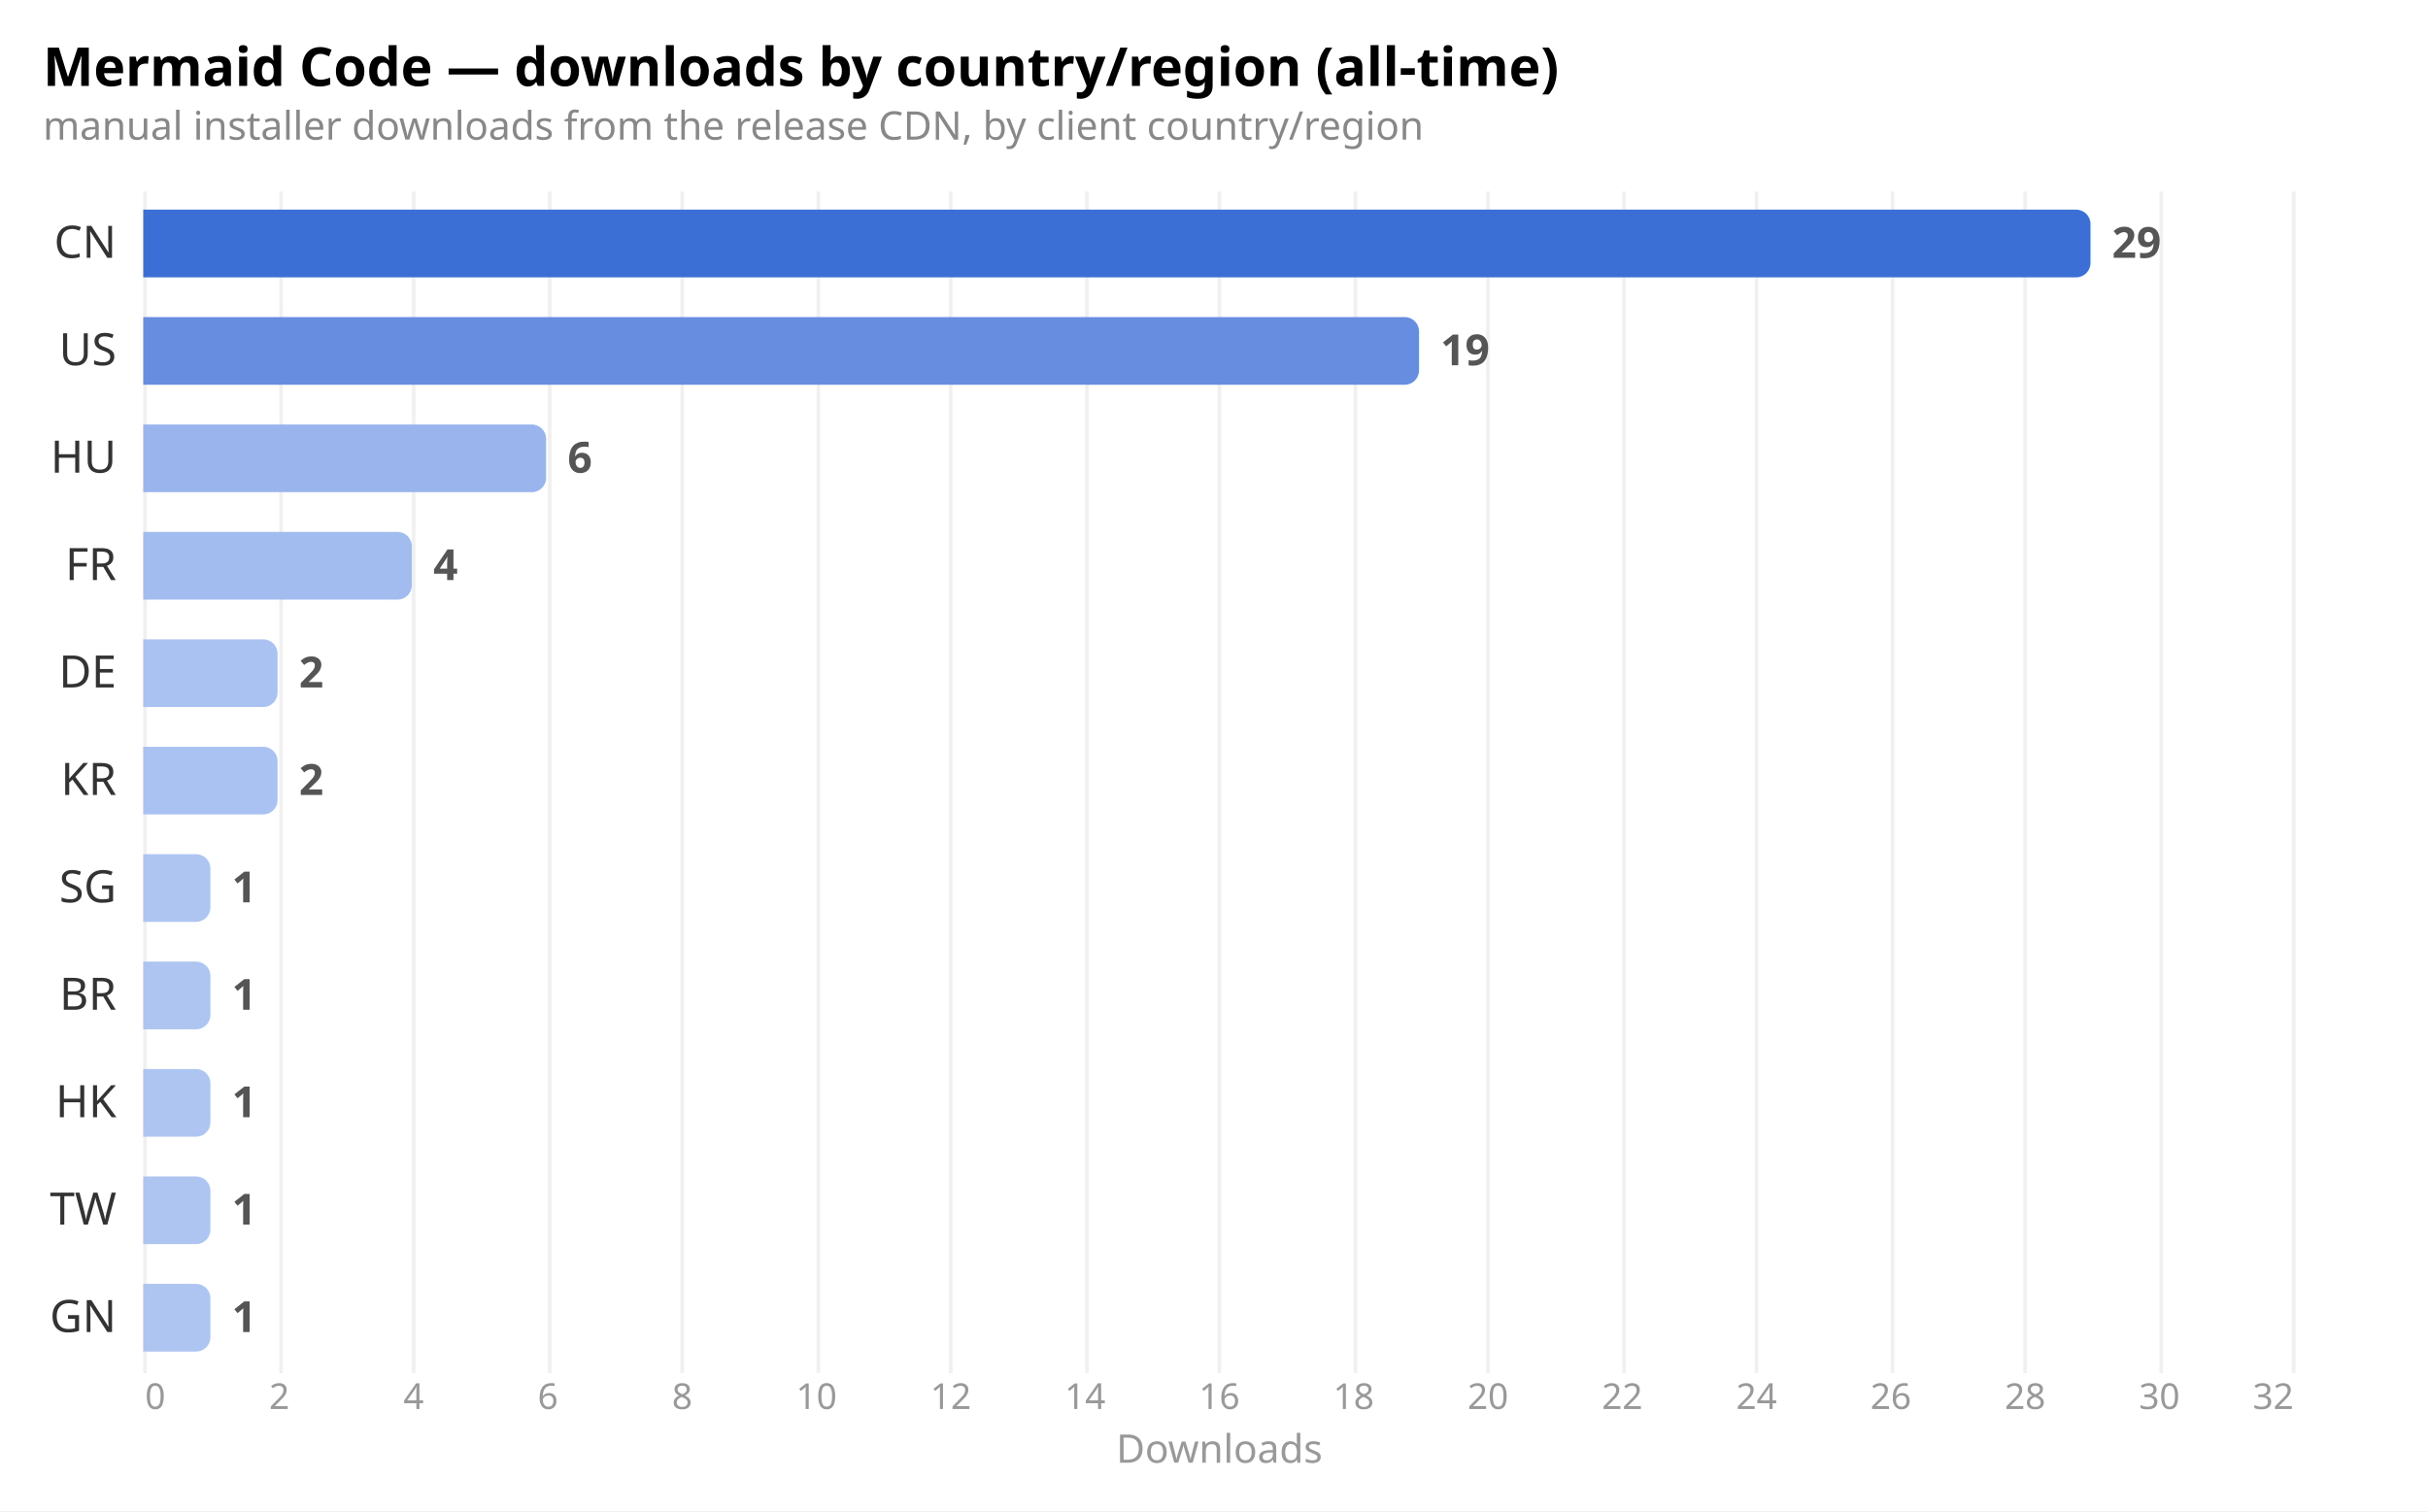
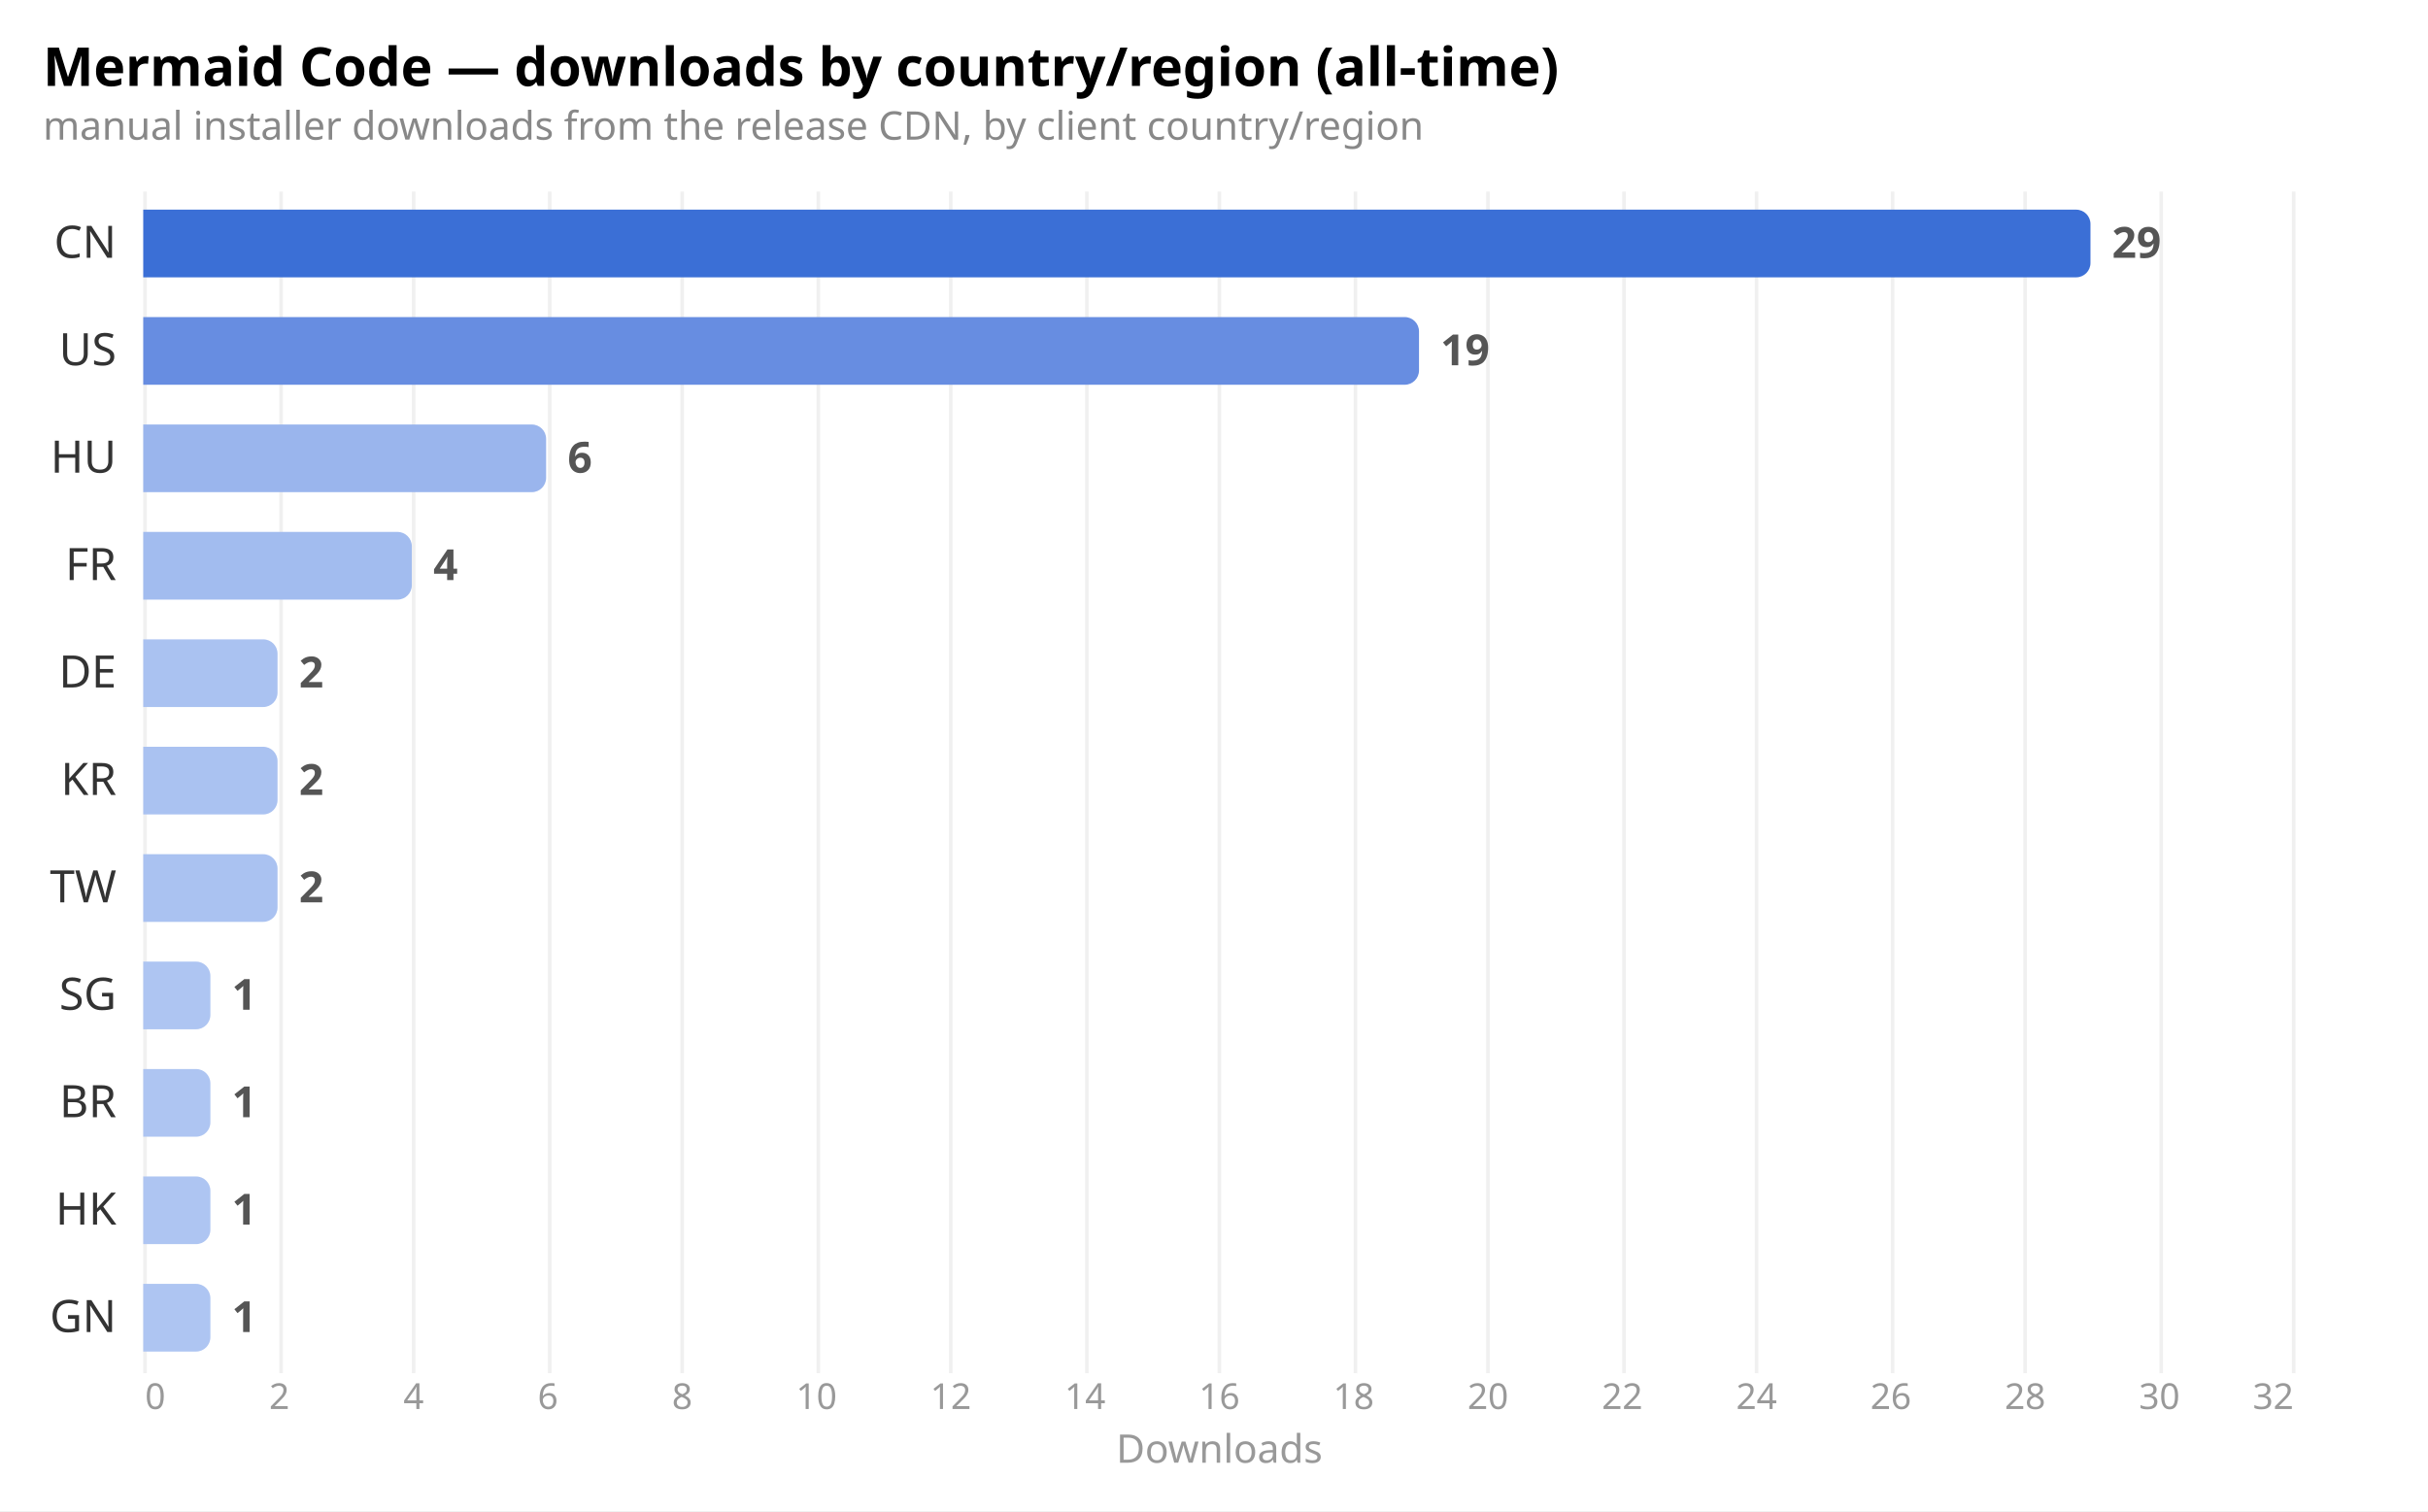
<svg xmlns="http://www.w3.org/2000/svg" version="1.1" class="marks" width="678" height="422" viewBox="0 0 678 422">
  <rect width="678" height="422" fill="white" />
  <g fill="none" stroke-miterlimit="4" transform="translate(40,53)">
    <g class="mark-group role-frame root" role="graphics-object" aria-roledescription="group mark container">
      <g transform="translate(0,0)">
        <path class="background" aria-hidden="true" d="M0,0h600v330h-600Z" />
        <g>
          <g class="mark-group role-axis" aria-hidden="true">
            <g transform="translate(0.5,330.5)">
              <path class="background" aria-hidden="true" d="M0,0h0v0h0Z" pointer-events="none" />
              <g>
                <g class="mark-rule role-axis-grid" pointer-events="none">
                  <line transform="translate(0,0)" x2="0" y2="-330" stroke="#f0f0f0" stroke-width="1" opacity="1" />
                  <line transform="translate(38,0)" x2="0" y2="-330" stroke="#f0f0f0" stroke-width="1" opacity="1" />
                  <line transform="translate(75,0)" x2="0" y2="-330" stroke="#f0f0f0" stroke-width="1" opacity="1" />
                  <line transform="translate(113,0)" x2="0" y2="-330" stroke="#f0f0f0" stroke-width="1" opacity="1" />
                  <line transform="translate(150,0)" x2="0" y2="-330" stroke="#f0f0f0" stroke-width="1" opacity="1" />
                  <line transform="translate(188,0)" x2="0" y2="-330" stroke="#f0f0f0" stroke-width="1" opacity="1" />
                  <line transform="translate(225,0)" x2="0" y2="-330" stroke="#f0f0f0" stroke-width="1" opacity="1" />
                  <line transform="translate(263,0)" x2="0" y2="-330" stroke="#f0f0f0" stroke-width="1" opacity="1" />
                  <line transform="translate(300,0)" x2="0" y2="-330" stroke="#f0f0f0" stroke-width="1" opacity="1" />
                  <line transform="translate(338,0)" x2="0" y2="-330" stroke="#f0f0f0" stroke-width="1" opacity="1" />
                  <line transform="translate(375,0)" x2="0" y2="-330" stroke="#f0f0f0" stroke-width="1" opacity="1" />
                  <line transform="translate(413,0)" x2="0" y2="-330" stroke="#f0f0f0" stroke-width="1" opacity="1" />
                  <line transform="translate(450,0)" x2="0" y2="-330" stroke="#f0f0f0" stroke-width="1" opacity="1" />
                  <line transform="translate(488,0)" x2="0" y2="-330" stroke="#f0f0f0" stroke-width="1" opacity="1" />
                  <line transform="translate(525,0)" x2="0" y2="-330" stroke="#f0f0f0" stroke-width="1" opacity="1" />
                  <line transform="translate(563,0)" x2="0" y2="-330" stroke="#f0f0f0" stroke-width="1" opacity="1" />
                  <line transform="translate(600,0)" x2="0" y2="-330" stroke="#f0f0f0" stroke-width="1" opacity="1" />
                </g>
              </g>
              <path class="foreground" aria-hidden="true" d="" pointer-events="none" display="none" />
            </g>
          </g>
          <g class="mark-group role-axis" role="graphics-symbol" aria-roledescription="axis" aria-label="X-axis titled 'Downloads' for a linear scale with values from 0 to 32">
            <g transform="translate(0.5,330.5)">
              <path class="background" aria-hidden="true" d="M0,0h0v0h0Z" pointer-events="none" />
              <g>
                <g class="mark-text role-axis-label" pointer-events="none">
                  <text text-anchor="start" transform="translate(0,10)" font-family="sans-serif" font-size="10px" fill="#999" opacity="1">0</text>
                  <text text-anchor="middle" transform="translate(37.5,10)" font-family="sans-serif" font-size="10px" fill="#999" opacity="1">2</text>
                  <text text-anchor="middle" transform="translate(75,10)" font-family="sans-serif" font-size="10px" fill="#999" opacity="1">4</text>
                  <text text-anchor="middle" transform="translate(112.5,10)" font-family="sans-serif" font-size="10px" fill="#999" opacity="1">6</text>
                  <text text-anchor="middle" transform="translate(150,10)" font-family="sans-serif" font-size="10px" fill="#999" opacity="1">8</text>
                  <text text-anchor="middle" transform="translate(187.5,10)" font-family="sans-serif" font-size="10px" fill="#999" opacity="1">10</text>
                  <text text-anchor="middle" transform="translate(225,10)" font-family="sans-serif" font-size="10px" fill="#999" opacity="1">12</text>
                  <text text-anchor="middle" transform="translate(262.5,10)" font-family="sans-serif" font-size="10px" fill="#999" opacity="1">14</text>
                  <text text-anchor="middle" transform="translate(300,10)" font-family="sans-serif" font-size="10px" fill="#999" opacity="1">16</text>
                  <text text-anchor="middle" transform="translate(337.5,10)" font-family="sans-serif" font-size="10px" fill="#999" opacity="1">18</text>
                  <text text-anchor="middle" transform="translate(375,10)" font-family="sans-serif" font-size="10px" fill="#999" opacity="1">20</text>
                  <text text-anchor="middle" transform="translate(412.5,10)" font-family="sans-serif" font-size="10px" fill="#999" opacity="1">22</text>
                  <text text-anchor="middle" transform="translate(450,10)" font-family="sans-serif" font-size="10px" fill="#999" opacity="1">24</text>
                  <text text-anchor="middle" transform="translate(487.5,10)" font-family="sans-serif" font-size="10px" fill="#999" opacity="1">26</text>
                  <text text-anchor="middle" transform="translate(525,10)" font-family="sans-serif" font-size="10px" fill="#999" opacity="1">28</text>
                  <text text-anchor="middle" transform="translate(562.5,10)" font-family="sans-serif" font-size="10px" fill="#999" opacity="1">30</text>
                  <text text-anchor="end" transform="translate(600,10)" font-family="sans-serif" font-size="10px" fill="#999" opacity="1">32</text>
                </g>
                <g class="mark-text role-axis-title" pointer-events="none">
                  <text text-anchor="middle" transform="translate(300,25)" font-family="sans-serif" font-size="11px" font-weight="500" fill="#999" opacity="1">Downloads</text>
                </g>
              </g>
              <path class="foreground" aria-hidden="true" d="" pointer-events="none" display="none" />
            </g>
          </g>
          <g class="mark-group role-axis" role="graphics-symbol" aria-roledescription="axis" aria-label="Y-axis for a discrete scale with 11 values: CN, US, HU, FR, DE, ending with GN">
            <g transform="translate(0.5,0.5)">
              <path class="background" aria-hidden="true" d="M0,0h0v0h0Z" pointer-events="none" />
              <g>
                <g class="mark-text role-axis-label" pointer-events="none">
                  <text text-anchor="end" transform="translate(-8,18.5)" font-family="sans-serif" font-size="12.5px" font-weight="500" fill="#333" opacity="1">CN</text>
                  <text text-anchor="end" transform="translate(-8,48.5)" font-family="sans-serif" font-size="12.5px" font-weight="500" fill="#333" opacity="1">US</text>
                  <text text-anchor="end" transform="translate(-8,78.5)" font-family="sans-serif" font-size="12.5px" font-weight="500" fill="#333" opacity="1">HU</text>
                  <text text-anchor="end" transform="translate(-8,108.5)" font-family="sans-serif" font-size="12.5px" font-weight="500" fill="#333" opacity="1">FR</text>
                  <text text-anchor="end" transform="translate(-8,138.5)" font-family="sans-serif" font-size="12.5px" font-weight="500" fill="#333" opacity="1">DE</text>
                  <text text-anchor="end" transform="translate(-8,168.5)" font-family="sans-serif" font-size="12.5px" font-weight="500" fill="#333" opacity="1">KR</text>
-                   <text text-anchor="end" transform="translate(-8,198.5)" font-family="sans-serif" font-size="12.5px" font-weight="500" fill="#333" opacity="1">SG</text>
-                   <text text-anchor="end" transform="translate(-8,228.5)" font-family="sans-serif" font-size="12.5px" font-weight="500" fill="#333" opacity="1">BR</text>
-                   <text text-anchor="end" transform="translate(-8,258.5)" font-family="sans-serif" font-size="12.5px" font-weight="500" fill="#333" opacity="1">HK</text>
-                   <text text-anchor="end" transform="translate(-8,288.5)" font-family="sans-serif" font-size="12.5px" font-weight="500" fill="#333" opacity="1">TW</text>
+                   <text text-anchor="end" transform="translate(-8,198.5)" font-family="sans-serif" font-size="12.5px" font-weight="500" fill="#333" opacity="1">TW</text>
+                   <text text-anchor="end" transform="translate(-8,228.5)" font-family="sans-serif" font-size="12.5px" font-weight="500" fill="#333" opacity="1">SG</text>
+                   <text text-anchor="end" transform="translate(-8,258.5)" font-family="sans-serif" font-size="12.5px" font-weight="500" fill="#333" opacity="1">BR</text>
+                   <text text-anchor="end" transform="translate(-8,288.5)" font-family="sans-serif" font-size="12.5px" font-weight="500" fill="#333" opacity="1">HK</text>
                  <text text-anchor="end" transform="translate(-8,318.5)" font-family="sans-serif" font-size="12.5px" font-weight="500" fill="#333" opacity="1">GN</text>
                </g>
              </g>
              <path class="foreground" aria-hidden="true" d="" pointer-events="none" display="none" />
            </g>
          </g>
          <g class="mark-group role-scope" role="graphics-object" aria-roledescription="group mark container">
            <g transform="translate(0,5.55)">
              <path class="background" aria-hidden="true" d="M0,0L539.75,0C541.958,0,543.75,1.792,543.75,4L543.75,14.9C543.75,17.108,541.958,18.9,539.75,18.9L0,18.9C0,18.9,0,18.9,0,18.9L0,0C0,0,0,0,0,0Z" />
              <g clip-path="url(#clip1)">
                <g class="mark-group role-scope" role="graphics-object" aria-roledescription="group mark container">
                  <g transform="translate(0,0)">
                    <path class="background" aria-hidden="true" d="M0,0h0v18.9h0Z" />
                    <g>
                      <g class="mark-rect role-mark layer_0_marks" role="graphics-object" aria-roledescription="rect mark container">
                        <path aria-label="Downloads: 29; country: CN; downloads: 29" role="graphics-symbol" aria-roledescription="bar" d="M0,0h543.75v18.9h-543.75Z" fill="rgb(59, 111, 214)" />
                      </g>
                    </g>
                    <path class="foreground" aria-hidden="true" d="" display="none" />
                  </g>
                </g>
              </g>
              <path class="foreground" aria-hidden="true" d="" display="none" />
            </g>
            <g transform="translate(0,35.55)">
              <path class="background" aria-hidden="true" d="M0,0L352.25,0C354.458,0,356.25,1.792,356.25,4L356.25,14.9C356.25,17.108,354.458,18.9,352.25,18.9L0,18.9C0,18.9,0,18.9,0,18.9L0,0C0,0,0,0,0,0Z" />
              <g clip-path="url(#clip2)">
                <g class="mark-group role-scope" role="graphics-object" aria-roledescription="group mark container">
                  <g transform="translate(0,0)">
                    <path class="background" aria-hidden="true" d="M0,0h0v18.9h0Z" />
                    <g>
                      <g class="mark-rect role-mark layer_0_marks" role="graphics-object" aria-roledescription="rect mark container">
                        <path aria-label="Downloads: 19; country: US; downloads: 19" role="graphics-symbol" aria-roledescription="bar" d="M0,0h356.25v18.9h-356.25Z" fill="rgb(103, 141, 225)" />
                      </g>
                    </g>
                    <path class="foreground" aria-hidden="true" d="" display="none" />
                  </g>
                </g>
              </g>
              <path class="foreground" aria-hidden="true" d="" display="none" />
            </g>
            <g transform="translate(0,65.55)">
              <path class="background" aria-hidden="true" d="M0,0L108.5,0C110.708,0,112.5,1.792,112.5,4L112.5,14.9C112.5,17.108,110.708,18.9,108.5,18.9L0,18.9C0,18.9,0,18.9,0,18.9L0,0C0,0,0,0,0,0Z" />
              <g clip-path="url(#clip3)">
                <g class="mark-group role-scope" role="graphics-object" aria-roledescription="group mark container">
                  <g transform="translate(0,0)">
                    <path class="background" aria-hidden="true" d="M0,0h0v18.9h0Z" />
                    <g>
                      <g class="mark-rect role-mark layer_0_marks" role="graphics-object" aria-roledescription="rect mark container">
                        <path aria-label="Downloads: 6; country: HU; downloads: 6" role="graphics-symbol" aria-roledescription="bar" d="M0,0h112.5v18.9h-112.5Z" fill="rgb(154, 181, 237)" />
                      </g>
                    </g>
                    <path class="foreground" aria-hidden="true" d="" display="none" />
                  </g>
                </g>
              </g>
              <path class="foreground" aria-hidden="true" d="" display="none" />
            </g>
            <g transform="translate(0,95.55)">
              <path class="background" aria-hidden="true" d="M0,0L71,0C73.208,0,75,1.792,75,4L75,14.9C75,17.108,73.208,18.9,71,18.9L0,18.9C0,18.9,0,18.9,0,18.9L0,0C0,0,0,0,0,0Z" />
              <g clip-path="url(#clip4)">
                <g class="mark-group role-scope" role="graphics-object" aria-roledescription="group mark container">
                  <g transform="translate(0,0)">
                    <path class="background" aria-hidden="true" d="M0,0h0v18.9h0Z" />
                    <g>
                      <g class="mark-rect role-mark layer_0_marks" role="graphics-object" aria-roledescription="rect mark container">
                        <path aria-label="Downloads: 4; country: FR; downloads: 4" role="graphics-symbol" aria-roledescription="bar" d="M0,0h75v18.9h-75Z" fill="rgb(162, 188, 239)" />
                      </g>
                    </g>
                    <path class="foreground" aria-hidden="true" d="" display="none" />
                  </g>
                </g>
              </g>
              <path class="foreground" aria-hidden="true" d="" display="none" />
            </g>
            <g transform="translate(0,125.55)">
              <path class="background" aria-hidden="true" d="M0,0L33.5,0C35.708,0,37.5,1.792,37.5,4L37.5,14.9C37.5,17.108,35.708,18.9,33.5,18.9L0,18.9C0,18.9,0,18.9,0,18.9L0,0C0,0,0,0,0,0Z" />
              <g clip-path="url(#clip5)">
                <g class="mark-group role-scope" role="graphics-object" aria-roledescription="group mark container">
                  <g transform="translate(0,0)">
                    <path class="background" aria-hidden="true" d="M0,0h0v18.9h0Z" />
                    <g>
                      <g class="mark-rect role-mark layer_0_marks" role="graphics-object" aria-roledescription="rect mark container">
                        <path aria-label="Downloads: 2; country: DE; downloads: 2" role="graphics-symbol" aria-roledescription="bar" d="M0,0h37.5v18.9h-37.5Z" fill="rgb(170, 194, 241)" />
                      </g>
                    </g>
                    <path class="foreground" aria-hidden="true" d="" display="none" />
                  </g>
                </g>
              </g>
              <path class="foreground" aria-hidden="true" d="" display="none" />
            </g>
            <g transform="translate(0,155.55)">
              <path class="background" aria-hidden="true" d="M0,0L33.5,0C35.708,0,37.5,1.792,37.5,4L37.5,14.9C37.5,17.108,35.708,18.9,33.5,18.9L0,18.9C0,18.9,0,18.9,0,18.9L0,0C0,0,0,0,0,0Z" />
              <g clip-path="url(#clip6)">
                <g class="mark-group role-scope" role="graphics-object" aria-roledescription="group mark container">
                  <g transform="translate(0,0)">
                    <path class="background" aria-hidden="true" d="M0,0h0v18.9h0Z" />
                    <g>
                      <g class="mark-rect role-mark layer_0_marks" role="graphics-object" aria-roledescription="rect mark container">
                        <path aria-label="Downloads: 2; country: KR; downloads: 2" role="graphics-symbol" aria-roledescription="bar" d="M0,0h37.5v18.9h-37.5Z" fill="rgb(170, 194, 241)" />
                      </g>
                    </g>
                    <path class="foreground" aria-hidden="true" d="" display="none" />
                  </g>
                </g>
              </g>
              <path class="foreground" aria-hidden="true" d="" display="none" />
            </g>
            <g transform="translate(0,185.55)">
-               <path class="background" aria-hidden="true" d="M0,0L14.75,0C16.958,0,18.75,1.792,18.75,4L18.75,14.9C18.75,17.108,16.958,18.9,14.75,18.9L0,18.9C0,18.9,0,18.9,0,18.9L0,0C0,0,0,0,0,0Z" />
+               <path class="background" aria-hidden="true" d="M0,0L33.5,0C35.708,0,37.5,1.792,37.5,4L37.5,14.9C37.5,17.108,35.708,18.9,33.5,18.9L0,18.9C0,18.9,0,18.9,0,18.9L0,0C0,0,0,0,0,0Z" />
              <g clip-path="url(#clip7)">
                <g class="mark-group role-scope" role="graphics-object" aria-roledescription="group mark container">
                  <g transform="translate(0,0)">
                    <path class="background" aria-hidden="true" d="M0,0h0v18.9h0Z" />
                    <g>
                      <g class="mark-rect role-mark layer_0_marks" role="graphics-object" aria-roledescription="rect mark container">
-                         <path aria-label="Downloads: 1; country: SG; downloads: 1" role="graphics-symbol" aria-roledescription="bar" d="M0,0h18.75v18.9h-18.75Z" fill="rgb(174, 197, 242)" />
+                         <path aria-label="Downloads: 2; country: TW; downloads: 2" role="graphics-symbol" aria-roledescription="bar" d="M0,0h37.5v18.9h-37.5Z" fill="rgb(170, 194, 241)" />
                      </g>
                    </g>
                    <path class="foreground" aria-hidden="true" d="" display="none" />
                  </g>
                </g>
              </g>
              <path class="foreground" aria-hidden="true" d="" display="none" />
            </g>
            <g transform="translate(0,215.55)">
              <path class="background" aria-hidden="true" d="M0,0L14.75,0C16.958,0,18.75,1.792,18.75,4L18.75,14.9C18.75,17.108,16.958,18.9,14.75,18.9L0,18.9C0,18.9,0,18.9,0,18.9L0,0C0,0,0,0,0,0Z" />
              <g clip-path="url(#clip8)">
                <g class="mark-group role-scope" role="graphics-object" aria-roledescription="group mark container">
                  <g transform="translate(0,0)">
                    <path class="background" aria-hidden="true" d="M0,0h0v18.9h0Z" />
                    <g>
                      <g class="mark-rect role-mark layer_0_marks" role="graphics-object" aria-roledescription="rect mark container">
-                         <path aria-label="Downloads: 1; country: BR; downloads: 1" role="graphics-symbol" aria-roledescription="bar" d="M0,0h18.75v18.9h-18.75Z" fill="rgb(174, 197, 242)" />
+                         <path aria-label="Downloads: 1; country: SG; downloads: 1" role="graphics-symbol" aria-roledescription="bar" d="M0,0h18.75v18.9h-18.75Z" fill="rgb(174, 197, 242)" />
                      </g>
                    </g>
                    <path class="foreground" aria-hidden="true" d="" display="none" />
                  </g>
                </g>
              </g>
              <path class="foreground" aria-hidden="true" d="" display="none" />
            </g>
            <g transform="translate(0,245.55)">
              <path class="background" aria-hidden="true" d="M0,0L14.75,0C16.958,0,18.75,1.792,18.75,4L18.75,14.9C18.75,17.108,16.958,18.9,14.75,18.9L0,18.9C0,18.9,0,18.9,0,18.9L0,0C0,0,0,0,0,0Z" />
              <g clip-path="url(#clip9)">
                <g class="mark-group role-scope" role="graphics-object" aria-roledescription="group mark container">
                  <g transform="translate(0,0)">
                    <path class="background" aria-hidden="true" d="M0,0h0v18.9h0Z" />
                    <g>
                      <g class="mark-rect role-mark layer_0_marks" role="graphics-object" aria-roledescription="rect mark container">
-                         <path aria-label="Downloads: 1; country: HK; downloads: 1" role="graphics-symbol" aria-roledescription="bar" d="M0,0h18.75v18.9h-18.75Z" fill="rgb(174, 197, 242)" />
+                         <path aria-label="Downloads: 1; country: BR; downloads: 1" role="graphics-symbol" aria-roledescription="bar" d="M0,0h18.75v18.9h-18.75Z" fill="rgb(174, 197, 242)" />
                      </g>
                    </g>
                    <path class="foreground" aria-hidden="true" d="" display="none" />
                  </g>
                </g>
              </g>
              <path class="foreground" aria-hidden="true" d="" display="none" />
            </g>
            <g transform="translate(0,275.55)">
              <path class="background" aria-hidden="true" d="M0,0L14.75,0C16.958,0,18.75,1.792,18.75,4L18.75,14.9C18.75,17.108,16.958,18.9,14.75,18.9L0,18.9C0,18.9,0,18.9,0,18.9L0,0C0,0,0,0,0,0Z" />
              <g clip-path="url(#clip10)">
                <g class="mark-group role-scope" role="graphics-object" aria-roledescription="group mark container">
                  <g transform="translate(0,0)">
                    <path class="background" aria-hidden="true" d="M0,0h0v18.9h0Z" />
                    <g>
                      <g class="mark-rect role-mark layer_0_marks" role="graphics-object" aria-roledescription="rect mark container">
-                         <path aria-label="Downloads: 1; country: TW; downloads: 1" role="graphics-symbol" aria-roledescription="bar" d="M0,0h18.75v18.9h-18.75Z" fill="rgb(174, 197, 242)" />
+                         <path aria-label="Downloads: 1; country: HK; downloads: 1" role="graphics-symbol" aria-roledescription="bar" d="M0,0h18.75v18.9h-18.75Z" fill="rgb(174, 197, 242)" />
                      </g>
                    </g>
                    <path class="foreground" aria-hidden="true" d="" display="none" />
                  </g>
                </g>
              </g>
              <path class="foreground" aria-hidden="true" d="" display="none" />
            </g>
            <g transform="translate(0,305.55)">
              <path class="background" aria-hidden="true" d="M0,0L14.75,0C16.958,0,18.75,1.792,18.75,4L18.75,14.9C18.75,17.108,16.958,18.9,14.75,18.9L0,18.9C0,18.9,0,18.9,0,18.9L0,0C0,0,0,0,0,0Z" />
              <g clip-path="url(#clip11)">
                <g class="mark-group role-scope" role="graphics-object" aria-roledescription="group mark container">
                  <g transform="translate(0,0)">
                    <path class="background" aria-hidden="true" d="M0,0h0v18.9h0Z" />
                    <g>
                      <g class="mark-rect role-mark layer_0_marks" role="graphics-object" aria-roledescription="rect mark container">
                        <path aria-label="Downloads: 1; country: GN; downloads: 1" role="graphics-symbol" aria-roledescription="bar" d="M0,0h18.75v18.9h-18.75Z" fill="rgb(174, 197, 242)" />
                      </g>
                    </g>
                    <path class="foreground" aria-hidden="true" d="" display="none" />
                  </g>
                </g>
              </g>
              <path class="foreground" aria-hidden="true" d="" display="none" />
            </g>
          </g>
          <g class="mark-text role-mark layer_1_marks" role="graphics-object" aria-roledescription="text mark container">
            <text aria-label="Downloads: 29; country: CN; downloads: 29" role="graphics-symbol" aria-roledescription="text mark" text-anchor="start" transform="translate(549.75,19)" font-family="sans-serif" font-size="12px" font-weight="600" fill="#555">29</text>
            <text aria-label="Downloads: 19; country: US; downloads: 19" role="graphics-symbol" aria-roledescription="text mark" text-anchor="start" transform="translate(362.25,49)" font-family="sans-serif" font-size="12px" font-weight="600" fill="#555">19</text>
            <text aria-label="Downloads: 6; country: HU; downloads: 6" role="graphics-symbol" aria-roledescription="text mark" text-anchor="start" transform="translate(118.5,79)" font-family="sans-serif" font-size="12px" font-weight="600" fill="#555">6</text>
            <text aria-label="Downloads: 4; country: FR; downloads: 4" role="graphics-symbol" aria-roledescription="text mark" text-anchor="start" transform="translate(81,109)" font-family="sans-serif" font-size="12px" font-weight="600" fill="#555">4</text>
            <text aria-label="Downloads: 2; country: DE; downloads: 2" role="graphics-symbol" aria-roledescription="text mark" text-anchor="start" transform="translate(43.5,139)" font-family="sans-serif" font-size="12px" font-weight="600" fill="#555">2</text>
            <text aria-label="Downloads: 2; country: KR; downloads: 2" role="graphics-symbol" aria-roledescription="text mark" text-anchor="start" transform="translate(43.5,169)" font-family="sans-serif" font-size="12px" font-weight="600" fill="#555">2</text>
-             <text aria-label="Downloads: 1; country: SG; downloads: 1" role="graphics-symbol" aria-roledescription="text mark" text-anchor="start" transform="translate(24.75,199)" font-family="sans-serif" font-size="12px" font-weight="600" fill="#555">1</text>
-             <text aria-label="Downloads: 1; country: BR; downloads: 1" role="graphics-symbol" aria-roledescription="text mark" text-anchor="start" transform="translate(24.75,229)" font-family="sans-serif" font-size="12px" font-weight="600" fill="#555">1</text>
-             <text aria-label="Downloads: 1; country: HK; downloads: 1" role="graphics-symbol" aria-roledescription="text mark" text-anchor="start" transform="translate(24.75,259)" font-family="sans-serif" font-size="12px" font-weight="600" fill="#555">1</text>
-             <text aria-label="Downloads: 1; country: TW; downloads: 1" role="graphics-symbol" aria-roledescription="text mark" text-anchor="start" transform="translate(24.75,289)" font-family="sans-serif" font-size="12px" font-weight="600" fill="#555">1</text>
+             <text aria-label="Downloads: 2; country: TW; downloads: 2" role="graphics-symbol" aria-roledescription="text mark" text-anchor="start" transform="translate(43.5,199)" font-family="sans-serif" font-size="12px" font-weight="600" fill="#555">2</text>
+             <text aria-label="Downloads: 1; country: SG; downloads: 1" role="graphics-symbol" aria-roledescription="text mark" text-anchor="start" transform="translate(24.75,229)" font-family="sans-serif" font-size="12px" font-weight="600" fill="#555">1</text>
+             <text aria-label="Downloads: 1; country: BR; downloads: 1" role="graphics-symbol" aria-roledescription="text mark" text-anchor="start" transform="translate(24.75,259)" font-family="sans-serif" font-size="12px" font-weight="600" fill="#555">1</text>
+             <text aria-label="Downloads: 1; country: HK; downloads: 1" role="graphics-symbol" aria-roledescription="text mark" text-anchor="start" transform="translate(24.75,289)" font-family="sans-serif" font-size="12px" font-weight="600" fill="#555">1</text>
            <text aria-label="Downloads: 1; country: GN; downloads: 1" role="graphics-symbol" aria-roledescription="text mark" text-anchor="start" transform="translate(24.75,319)" font-family="sans-serif" font-size="12px" font-weight="600" fill="#555">1</text>
          </g>
          <g class="mark-group role-title">
            <g transform="translate(-28,-41)">
              <path class="background" aria-hidden="true" d="M0,0h0v0h0Z" pointer-events="none" />
              <g>
                <g class="mark-text role-title-text" role="graphics-symbol" aria-roledescription="title" aria-label="Title text 'Mermaid Code — downloads by country/region (all-time)'" pointer-events="none">
                  <text text-anchor="start" transform="translate(0,12)" font-family="sans-serif" font-size="15px" font-weight="600" fill="#000" opacity="1">Mermaid Code — downloads by country/region (all-time)</text>
                </g>
                <g class="mark-text role-title-subtitle" role="graphics-symbol" aria-roledescription="subtitle" aria-label="Subtitle text 'manual installer downloads from the release CDN, by client country/region'" pointer-events="none">
                  <text text-anchor="start" transform="translate(0,27)" font-family="sans-serif" font-size="11px" fill="#888" opacity="1">manual installer downloads from the release CDN, by client country/region</text>
                </g>
              </g>
              <path class="foreground" aria-hidden="true" d="" pointer-events="none" display="none" />
            </g>
          </g>
        </g>
        <path class="foreground" aria-hidden="true" d="" display="none" />
      </g>
    </g>
  </g>
  <defs>
    <clipPath id="clip1">
      <path d="M0,0L539.75,0C541.958,0,543.75,1.792,543.75,4L543.75,14.9C543.75,17.108,541.958,18.9,539.75,18.9L0,18.9C0,18.9,0,18.9,0,18.9L0,0C0,0,0,0,0,0Z" />
    </clipPath>
    <clipPath id="clip2">
      <path d="M0,0L352.25,0C354.458,0,356.25,1.792,356.25,4L356.25,14.9C356.25,17.108,354.458,18.9,352.25,18.9L0,18.9C0,18.9,0,18.9,0,18.9L0,0C0,0,0,0,0,0Z" />
    </clipPath>
    <clipPath id="clip3">
      <path d="M0,0L108.5,0C110.708,0,112.5,1.792,112.5,4L112.5,14.9C112.5,17.108,110.708,18.9,108.5,18.9L0,18.9C0,18.9,0,18.9,0,18.9L0,0C0,0,0,0,0,0Z" />
    </clipPath>
    <clipPath id="clip4">
      <path d="M0,0L71,0C73.208,0,75,1.792,75,4L75,14.9C75,17.108,73.208,18.9,71,18.9L0,18.9C0,18.9,0,18.9,0,18.9L0,0C0,0,0,0,0,0Z" />
    </clipPath>
    <clipPath id="clip5">
      <path d="M0,0L33.5,0C35.708,0,37.5,1.792,37.5,4L37.5,14.9C37.5,17.108,35.708,18.9,33.5,18.9L0,18.9C0,18.9,0,18.9,0,18.9L0,0C0,0,0,0,0,0Z" />
    </clipPath>
    <clipPath id="clip6">
      <path d="M0,0L33.5,0C35.708,0,37.5,1.792,37.5,4L37.5,14.9C37.5,17.108,35.708,18.9,33.5,18.9L0,18.9C0,18.9,0,18.9,0,18.9L0,0C0,0,0,0,0,0Z" />
    </clipPath>
    <clipPath id="clip7">
-       <path d="M0,0L14.75,0C16.958,0,18.75,1.792,18.75,4L18.75,14.9C18.75,17.108,16.958,18.9,14.75,18.9L0,18.9C0,18.9,0,18.9,0,18.9L0,0C0,0,0,0,0,0Z" />
+       <path d="M0,0L33.5,0C35.708,0,37.5,1.792,37.5,4L37.5,14.9C37.5,17.108,35.708,18.9,33.5,18.9L0,18.9C0,18.9,0,18.9,0,18.9L0,0C0,0,0,0,0,0Z" />
    </clipPath>
    <clipPath id="clip8">
      <path d="M0,0L14.75,0C16.958,0,18.75,1.792,18.75,4L18.75,14.9C18.75,17.108,16.958,18.9,14.75,18.9L0,18.9C0,18.9,0,18.9,0,18.9L0,0C0,0,0,0,0,0Z" />
    </clipPath>
    <clipPath id="clip9">
      <path d="M0,0L14.75,0C16.958,0,18.75,1.792,18.75,4L18.75,14.9C18.75,17.108,16.958,18.9,14.75,18.9L0,18.9C0,18.9,0,18.9,0,18.9L0,0C0,0,0,0,0,0Z" />
    </clipPath>
    <clipPath id="clip10">
      <path d="M0,0L14.75,0C16.958,0,18.75,1.792,18.75,4L18.75,14.9C18.75,17.108,16.958,18.9,14.75,18.9L0,18.9C0,18.9,0,18.9,0,18.9L0,0C0,0,0,0,0,0Z" />
    </clipPath>
    <clipPath id="clip11">
      <path d="M0,0L14.75,0C16.958,0,18.75,1.792,18.75,4L18.75,14.9C18.75,17.108,16.958,18.9,14.75,18.9L0,18.9C0,18.9,0,18.9,0,18.9L0,0C0,0,0,0,0,0Z" />
    </clipPath>
  </defs>
</svg>
